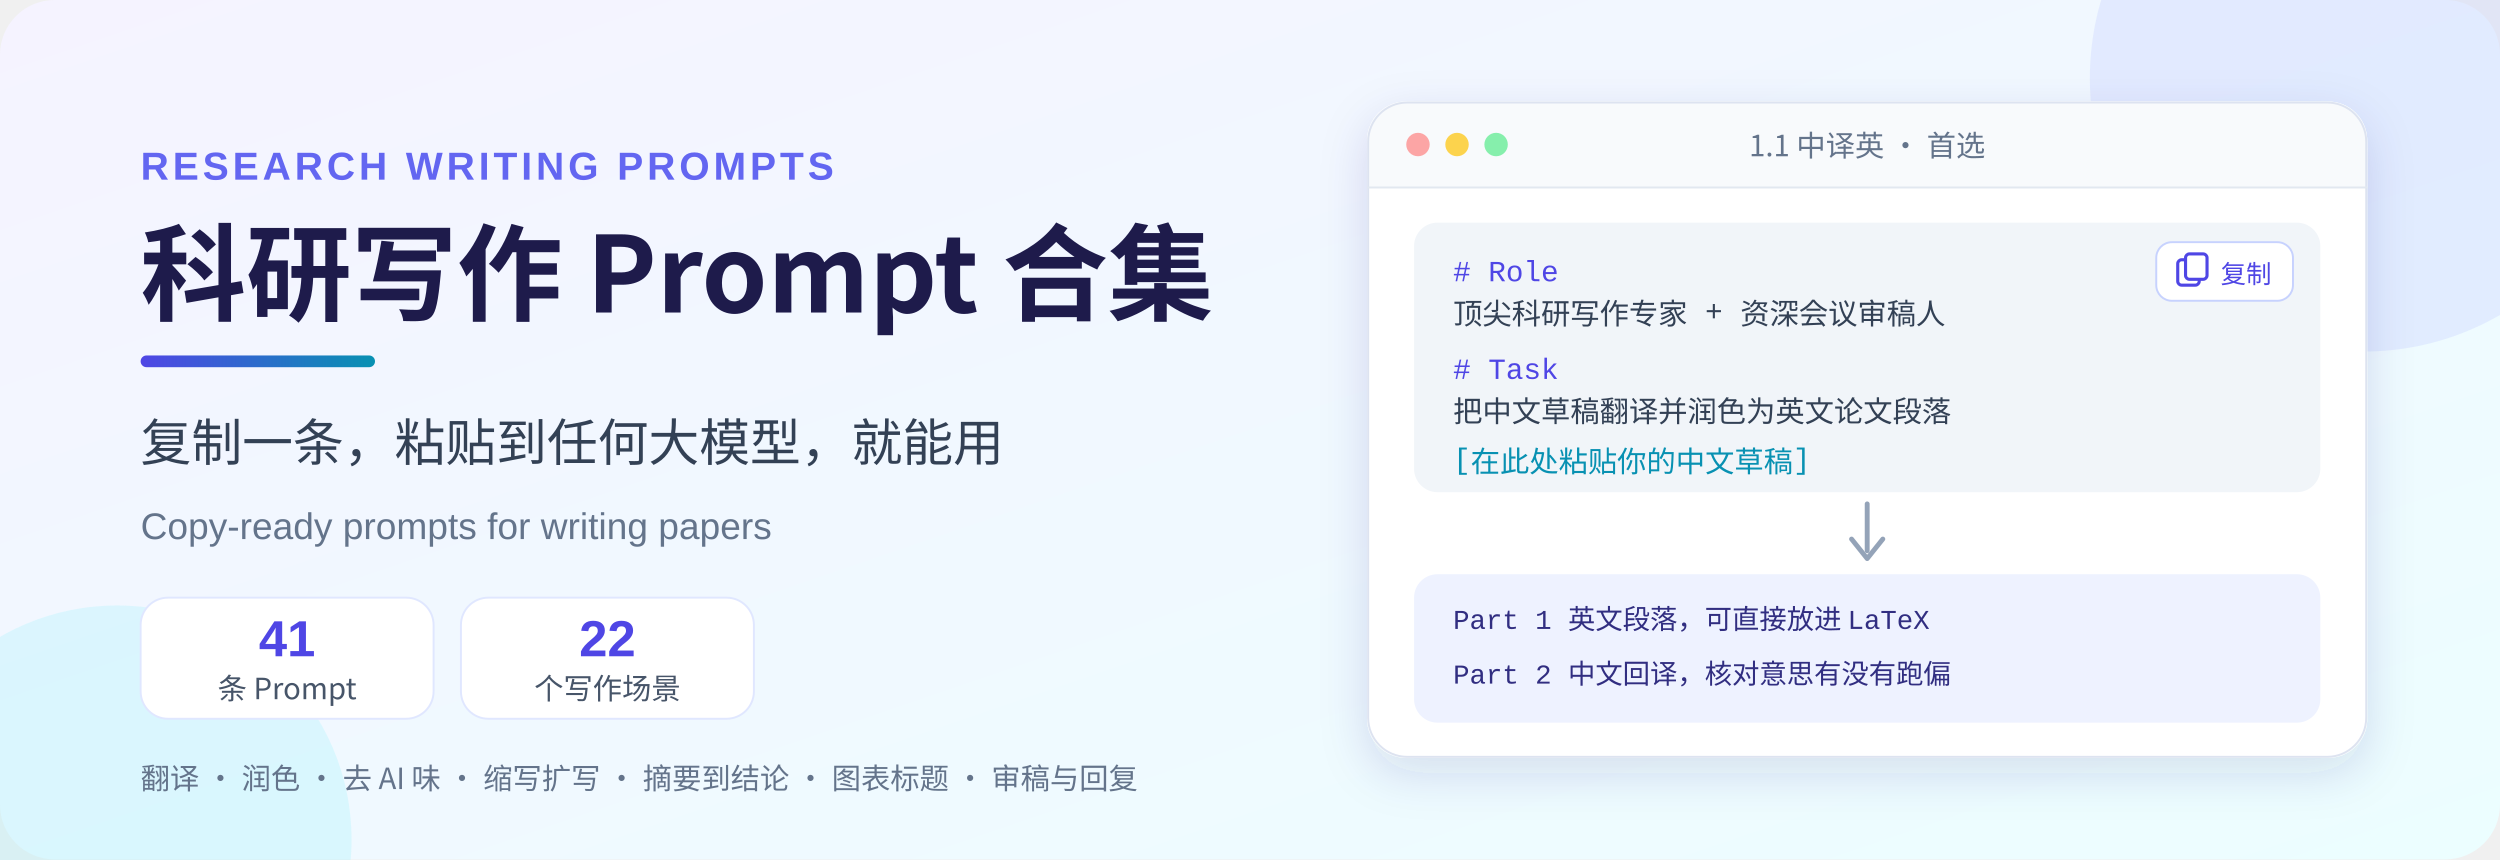
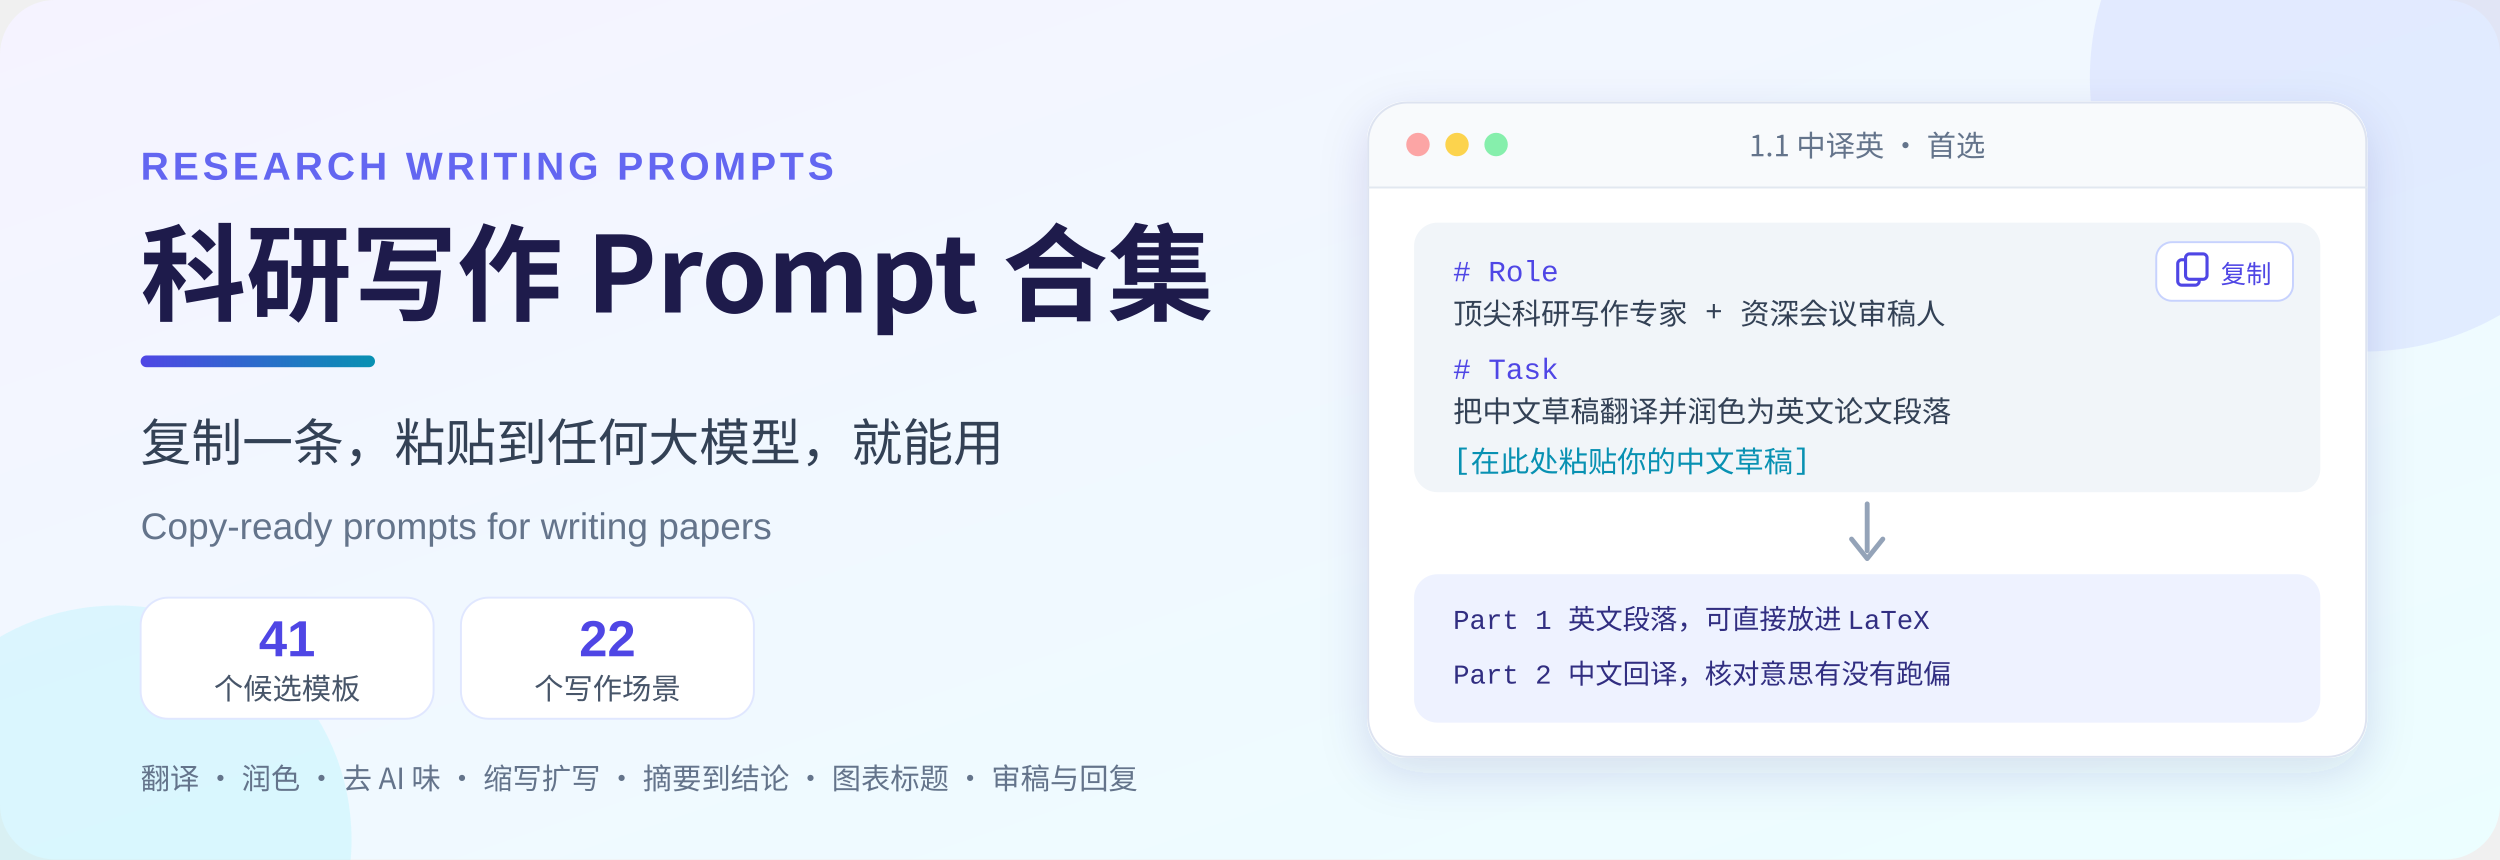
<svg xmlns="http://www.w3.org/2000/svg" viewBox="0 0 1280 440" width="1280" height="440" role="img" aria-label="Research Writing Prompts: copy-ready prompts for research writing">
  <defs>
    <linearGradient id="bg" x1="0" y1="0" x2="1" y2="1">
      <stop offset="0" stop-color="#F5F3FF" />
      <stop offset="1" stop-color="#ECFEFF" />
    </linearGradient>
    <linearGradient id="accent" x1="0" y1="0" x2="1" y2="0">
      <stop offset="0" stop-color="#4F46E5" />
      <stop offset="1" stop-color="#0891B2" />
    </linearGradient>
    <filter id="shadow" x="-10%" y="-10%" width="120%" height="130%">
      <feDropShadow dx="0" dy="8" stdDeviation="12" flood-color="#312E81" flood-opacity="0.14" />
    </filter>
    <style>
      .zh { font-family: "PingFang SC", "Microsoft YaHei", "Noto Sans CJK SC", "Source Han Sans SC", "Hiragino Sans GB", sans-serif; }
      .en { font-family: "Segoe UI", "Helvetica Neue", Arial, sans-serif; }
      .mono { font-family: "SFMono-Regular", Consolas, "Liberation Mono", Menlo, "Microsoft YaHei", monospace; }
    </style>
  </defs>
  <rect x="0" y="0" width="1280" height="440" rx="28" fill="url(#bg)" />
  <circle cx="1210" cy="40" r="140" fill="#C7D2FE" opacity="0.35" />
  <circle cx="60" cy="430" r="120" fill="#A5F3FC" opacity="0.30" />
  <text x="72" y="92" class="en" font-size="20" font-weight="600" fill="#6366F1" letter-spacing="2">RESEARCH WRITING PROMPTS</text>
  <text x="72" y="160" class="zh" font-size="54" font-weight="700" fill="#1E1B4B">科研写作 Prompt 合集</text>
  <rect x="72" y="182" width="120" height="6" rx="3" fill="url(#accent)" />
  <text x="72" y="236" class="zh" font-size="26" fill="#334155">复制一条，粘贴到任何大模型，就能用</text>
  <text x="72" y="276" class="en" font-size="19" fill="#64748B">Copy-ready prompts for writing papers</text>
  <g class="zh">
    <rect x="72" y="306" width="150" height="62" rx="14" fill="#FFFFFF" stroke="#E0E7FF" />
    <text x="147" y="336" text-anchor="middle" font-size="26" font-weight="700" fill="#4F46E5" class="en">41</text>
-     <text x="147" y="358" text-anchor="middle" font-size="15" fill="#475569">条 Prompt</text>
+     <text x="147" y="358" text-anchor="middle" font-size="15" fill="#475569">个候选模板</text>
    <rect x="236" y="306" width="150" height="62" rx="14" fill="#FFFFFF" stroke="#E0E7FF" />
    <text x="311" y="336" text-anchor="middle" font-size="26" font-weight="700" fill="#4F46E5" class="en">22</text>
    <text x="311" y="358" text-anchor="middle" font-size="15" fill="#475569">个写作场景</text>
  </g>
  <text x="72" y="404" class="zh" font-size="15" fill="#64748B">翻译 · 润色 · 去 AI 味 · 缩写扩写 · 摘要到结论 · 图表标题 · 审稿与回复</text>
  <g filter="url(#shadow)">
    <rect x="700" y="52" width="512" height="336" rx="20" fill="#FFFFFF" />
  </g>
  <rect x="700" y="52" width="512" height="44" rx="20" fill="#F8FAFC" />
  <rect x="700" y="76" width="512" height="20" fill="#F8FAFC" />
  <rect x="700.5" y="52.5" width="511" height="335" rx="20" fill="none" stroke="#DDE3F0" />
  <line x1="700" y1="96" x2="1212" y2="96" stroke="#E2E8F0" />
  <circle cx="726" cy="74" r="6" fill="#FCA5A5" />
  <circle cx="746" cy="74" r="6" fill="#FCD34D" />
  <circle cx="766" cy="74" r="6" fill="#86EFAC" />
  <text x="956" y="80" text-anchor="middle" class="zh" font-size="15" fill="#64748B">1.1 中译英 · 首选</text>
  <rect x="724" y="114" width="464" height="138" rx="12" fill="#F1F5F9" />
  <g class="mono" font-size="15">
    <text x="744" y="144" fill="#4F46E5"># Role</text>
    <text x="744" y="166" fill="#334155">顶尖科研写作专家 + 资深会议审稿人</text>
    <text x="744" y="194" fill="#4F46E5"># Task</text>
    <text x="744" y="216" fill="#334155">把中文草稿翻译并润色为英文论文段落</text>
    <text x="744" y="240" fill="#0891B2">[在此处粘贴你的中文草稿]</text>
  </g>
  <rect x="1104" y="124" width="70" height="30" rx="8" fill="#FFFFFF" stroke="#C7D2FE" />
  <rect x="1115" y="133" width="11" height="13" rx="2" fill="none" stroke="#4F46E5" stroke-width="1.6" />
  <rect x="1119" y="130" width="11" height="13" rx="2" fill="#FFFFFF" stroke="#4F46E5" stroke-width="1.6" />
  <text x="1137" y="145" class="zh" font-size="13" fill="#4F46E5">复制</text>
  <path d="M956 258 L956 282" stroke="#94A3B8" stroke-width="2.5" stroke-linecap="round" />
  <path d="M948 276 L956 286 L964 276" fill="none" stroke="#94A3B8" stroke-width="2.5" stroke-linecap="round" stroke-linejoin="round" />
  <rect x="724" y="294" width="464" height="76" rx="12" fill="#EEF2FF" />
  <g class="mono" font-size="14">
    <text x="744" y="322" fill="#312E81">Part 1  英文段落，可直接放进 LaTeX</text>
    <text x="744" y="350" fill="#312E81">Part 2  中文回译，核对意思有没有跑偏</text>
  </g>
</svg>
